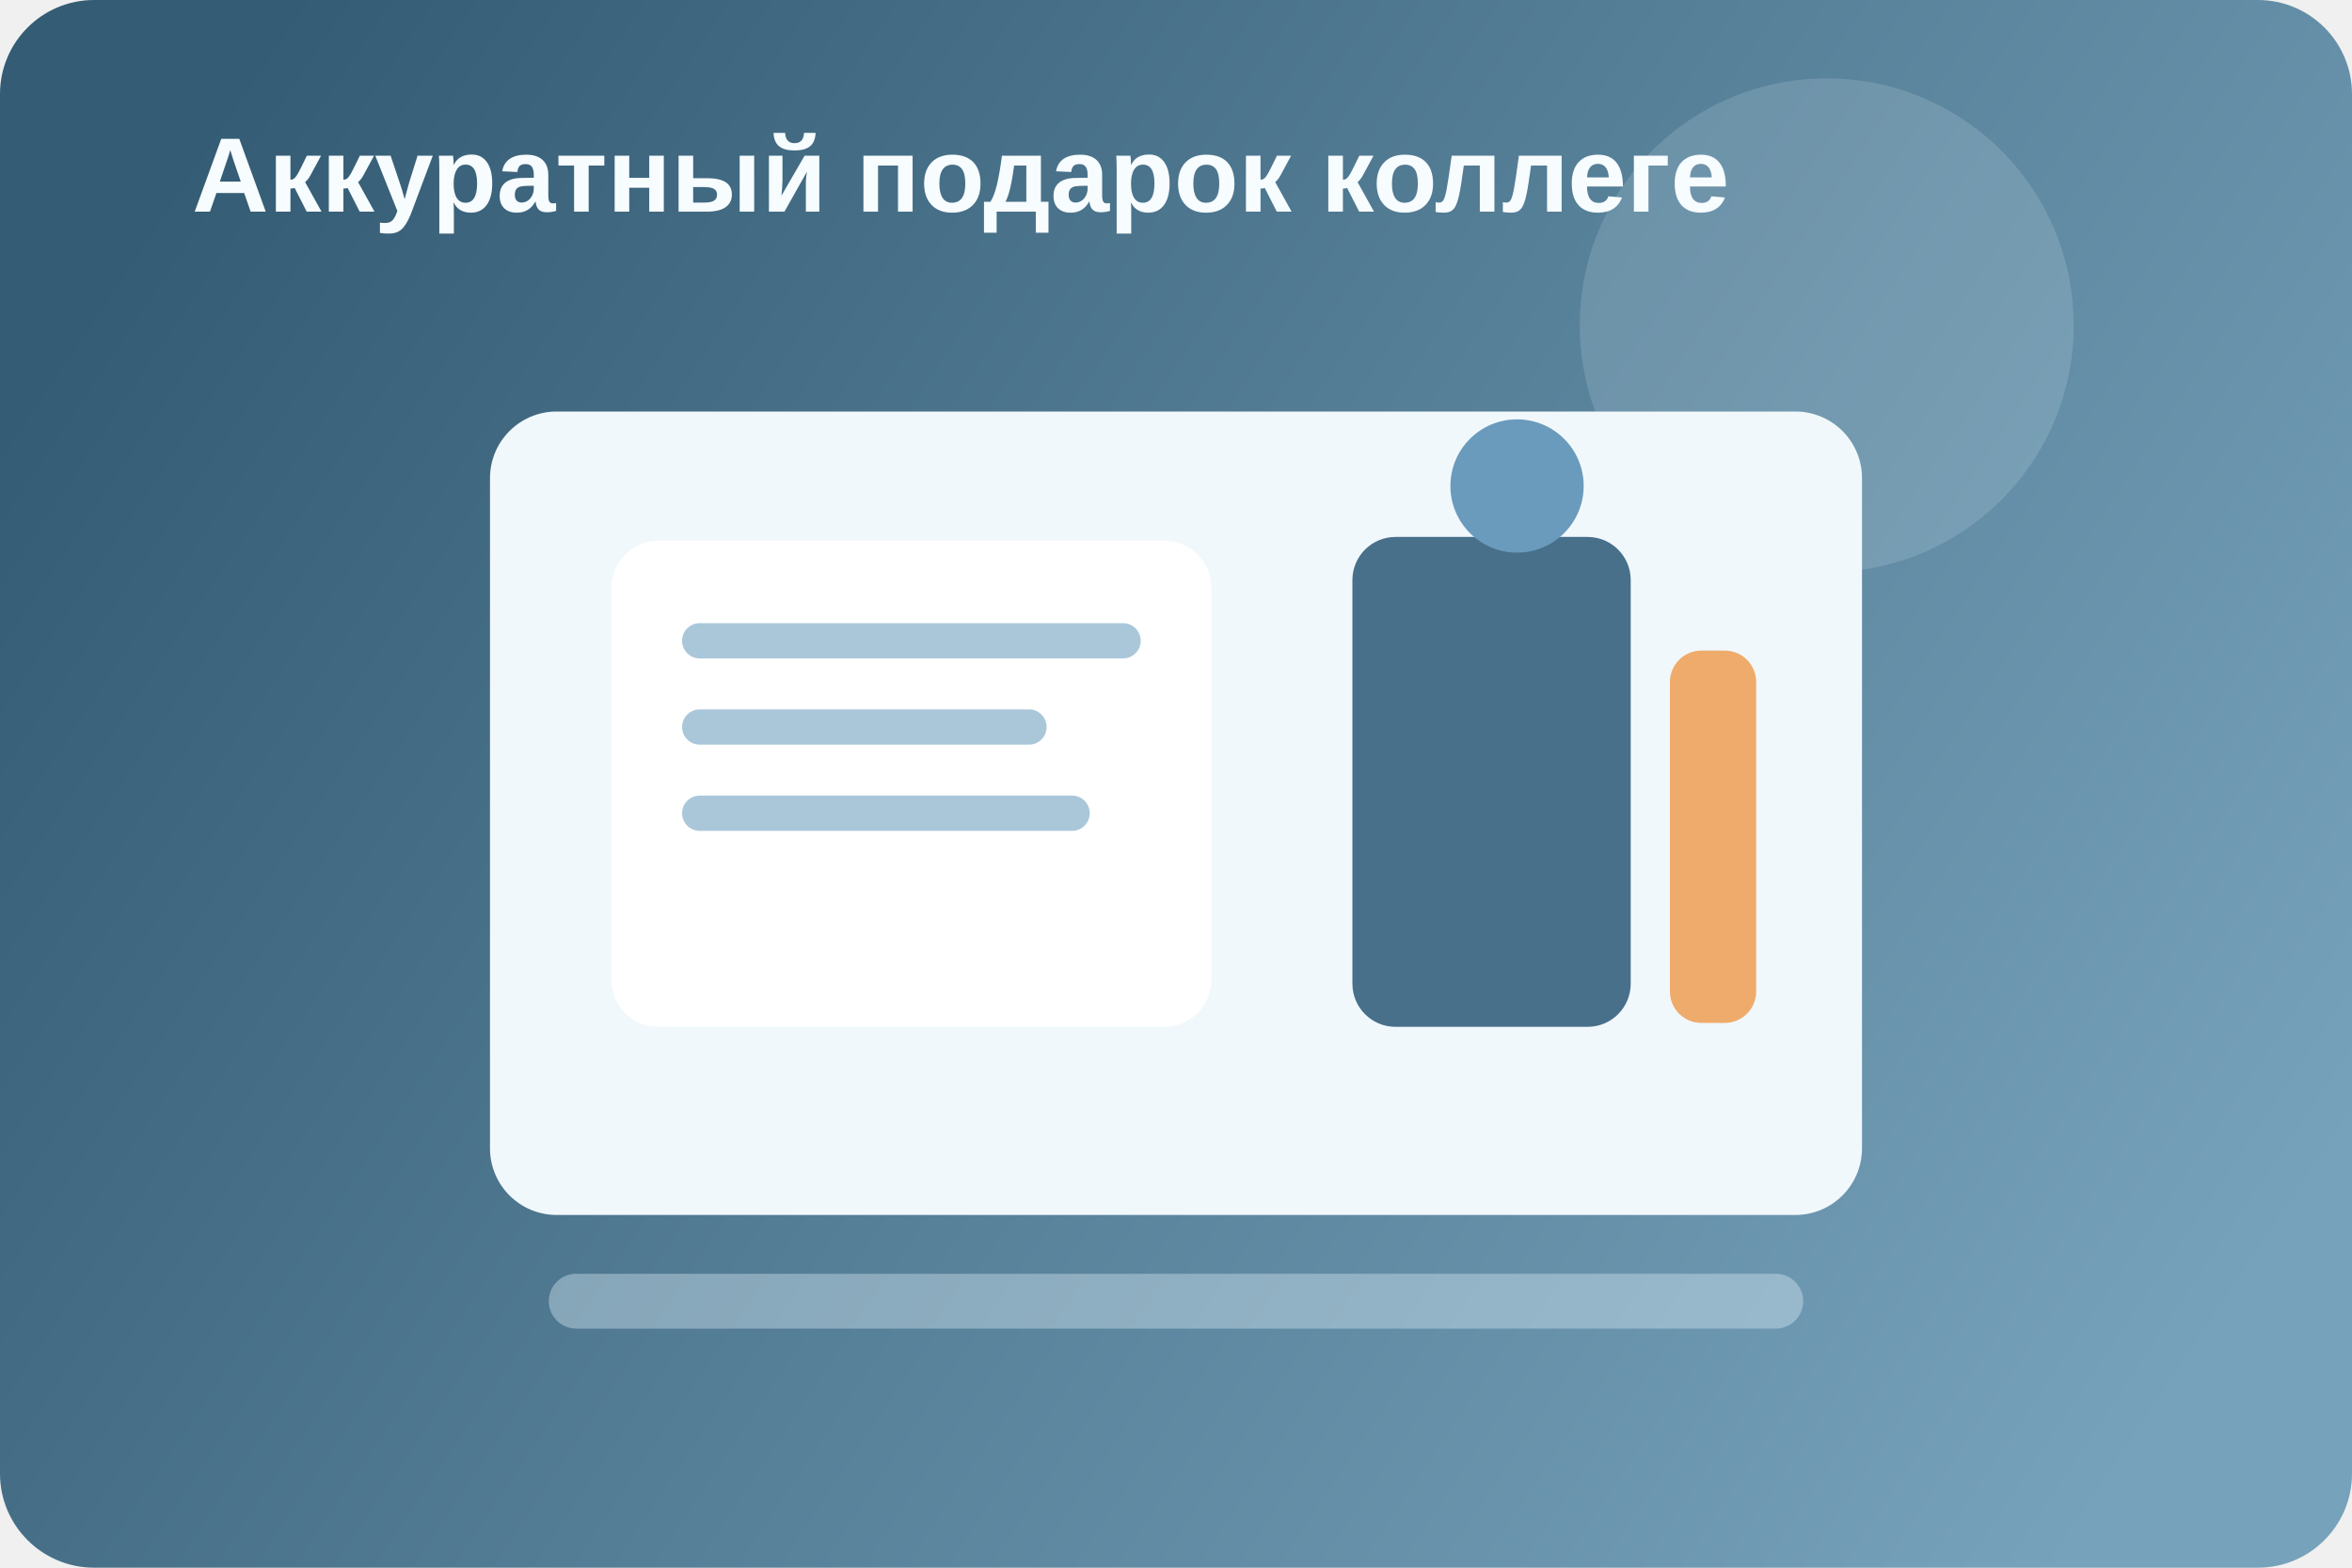
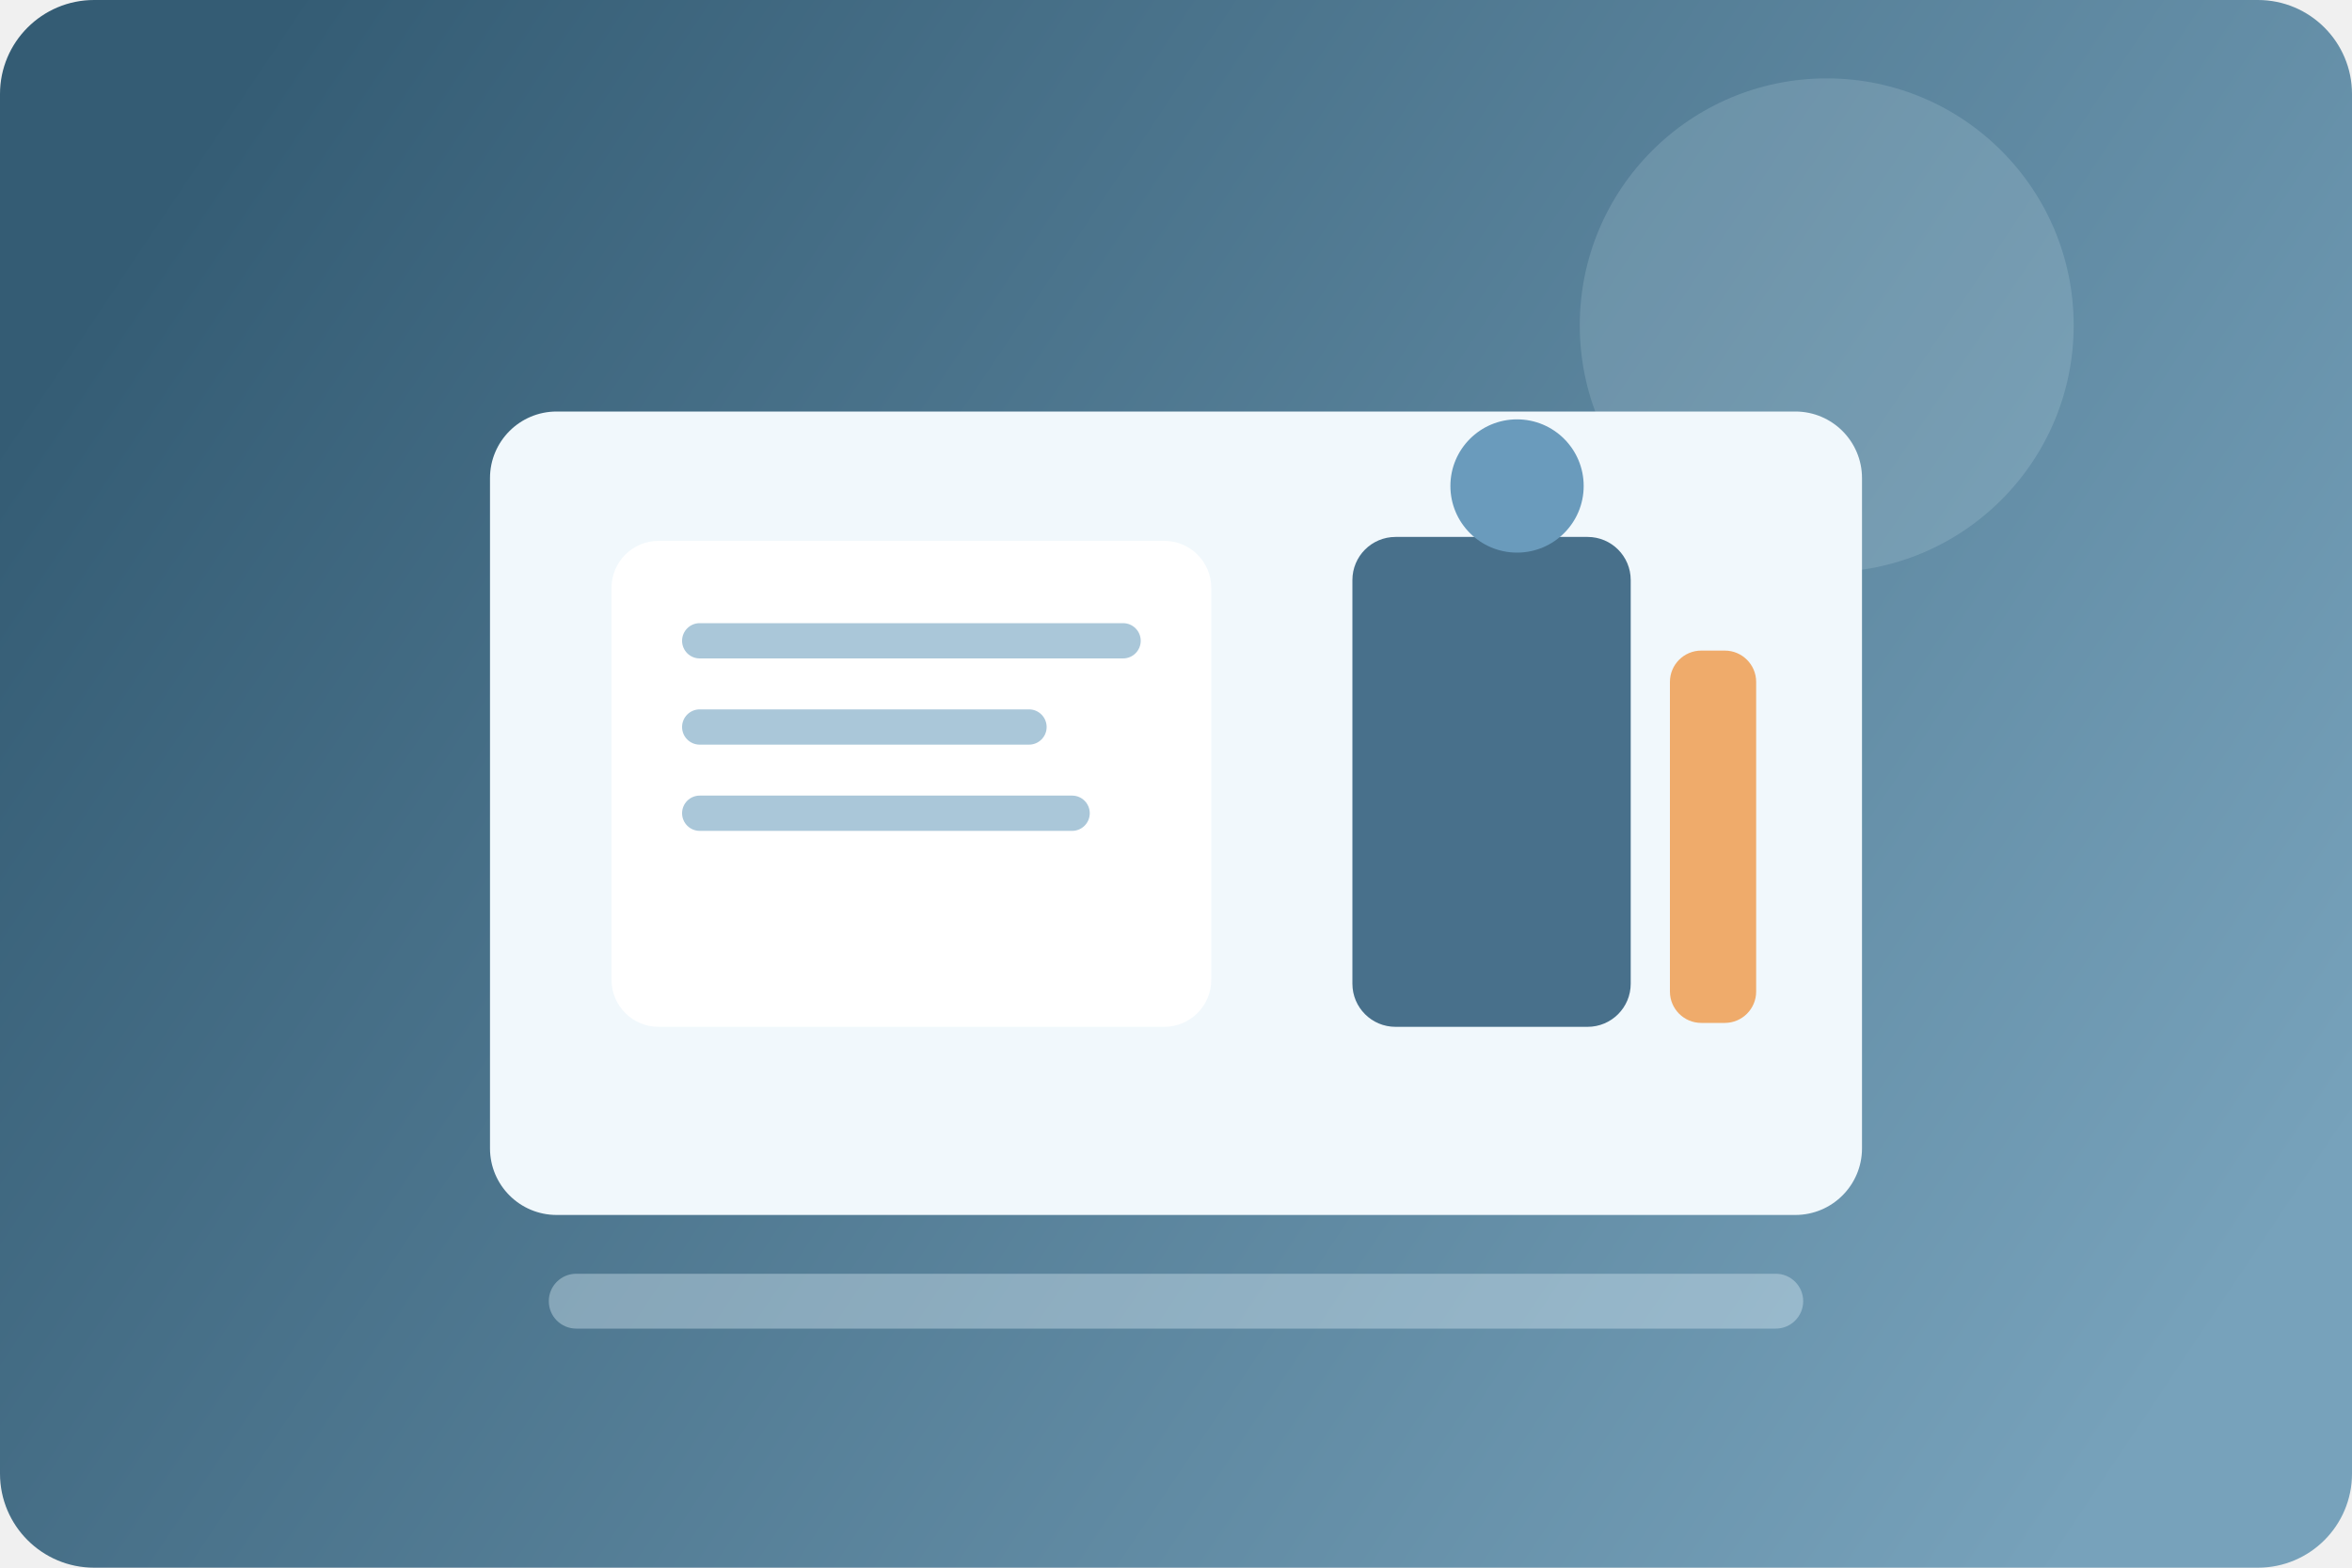
<svg xmlns="http://www.w3.org/2000/svg" width="1200" height="800" viewBox="0 0 1200 800" fill="none">
  <rect width="1200" height="800" rx="48" fill="url(#bg)" />
  <circle cx="932" cy="166" r="126" fill="#DFF0F8" fill-opacity="0.16" />
  <rect x="250" y="210" width="700" height="410" rx="34" fill="#F1F8FC" />
  <rect x="312" y="276" width="306" height="248" rx="24" fill="#FFFFFF" />
  <rect x="348" y="318" width="234" height="18" rx="9" fill="#AAC7D9" />
  <rect x="348" y="362" width="186" height="18" rx="9" fill="#AAC7D9" />
  <rect x="348" y="406" width="208" height="18" rx="9" fill="#AAC7D9" />
  <rect x="690" y="274" width="142" height="250" rx="22" fill="#48708B" />
  <rect x="852" y="332" width="44" height="190" rx="16" fill="#EFAB6B" />
  <circle cx="774" cy="248" r="34" fill="#6A9BBC" />
  <rect x="280" y="650" width="640" height="28" rx="14" fill="#D9ECF6" fill-opacity="0.4" />
-   <text x="98" y="108" fill="#F7FCFF" font-family="Arial, sans-serif" font-size="54" font-weight="700">Аккуратный подарок коллеге</text>
  <defs>
    <linearGradient id="bg" x1="100" y1="70" x2="1096" y2="736" gradientUnits="userSpaceOnUse">
      <stop stop-color="#345C74" />
      <stop offset="1" stop-color="#77A2BB" />
    </linearGradient>
  </defs>
</svg>
